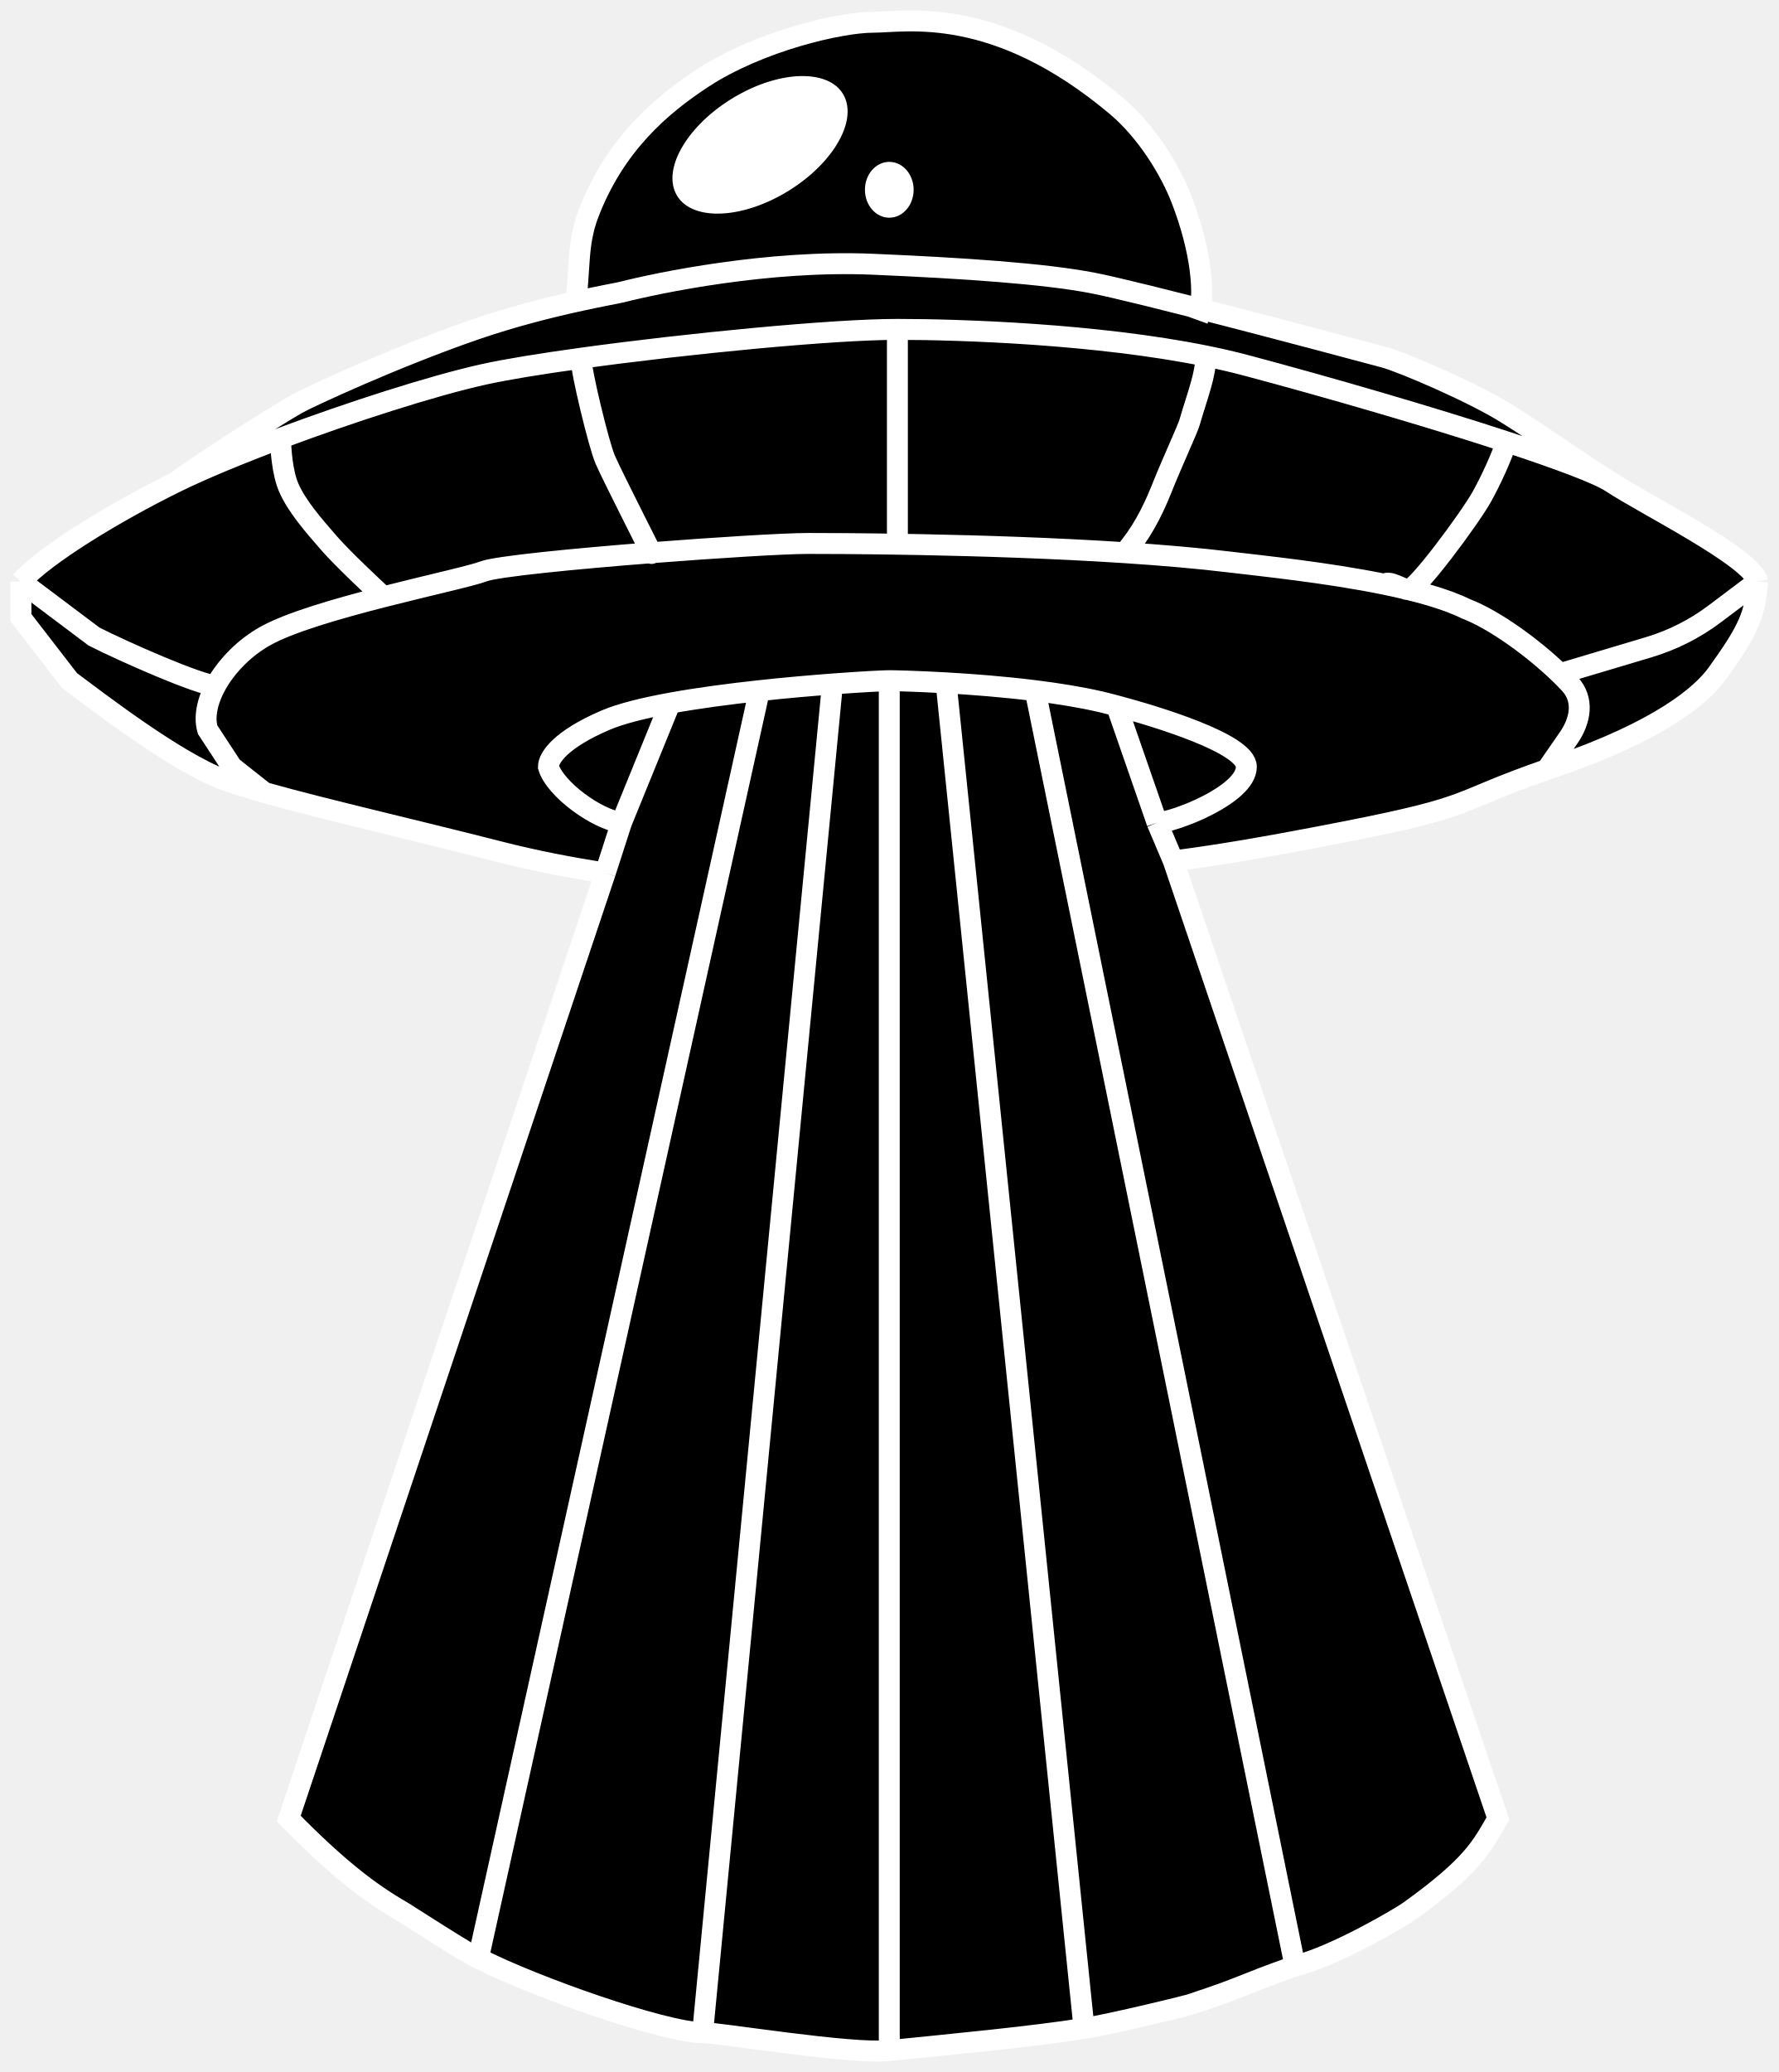
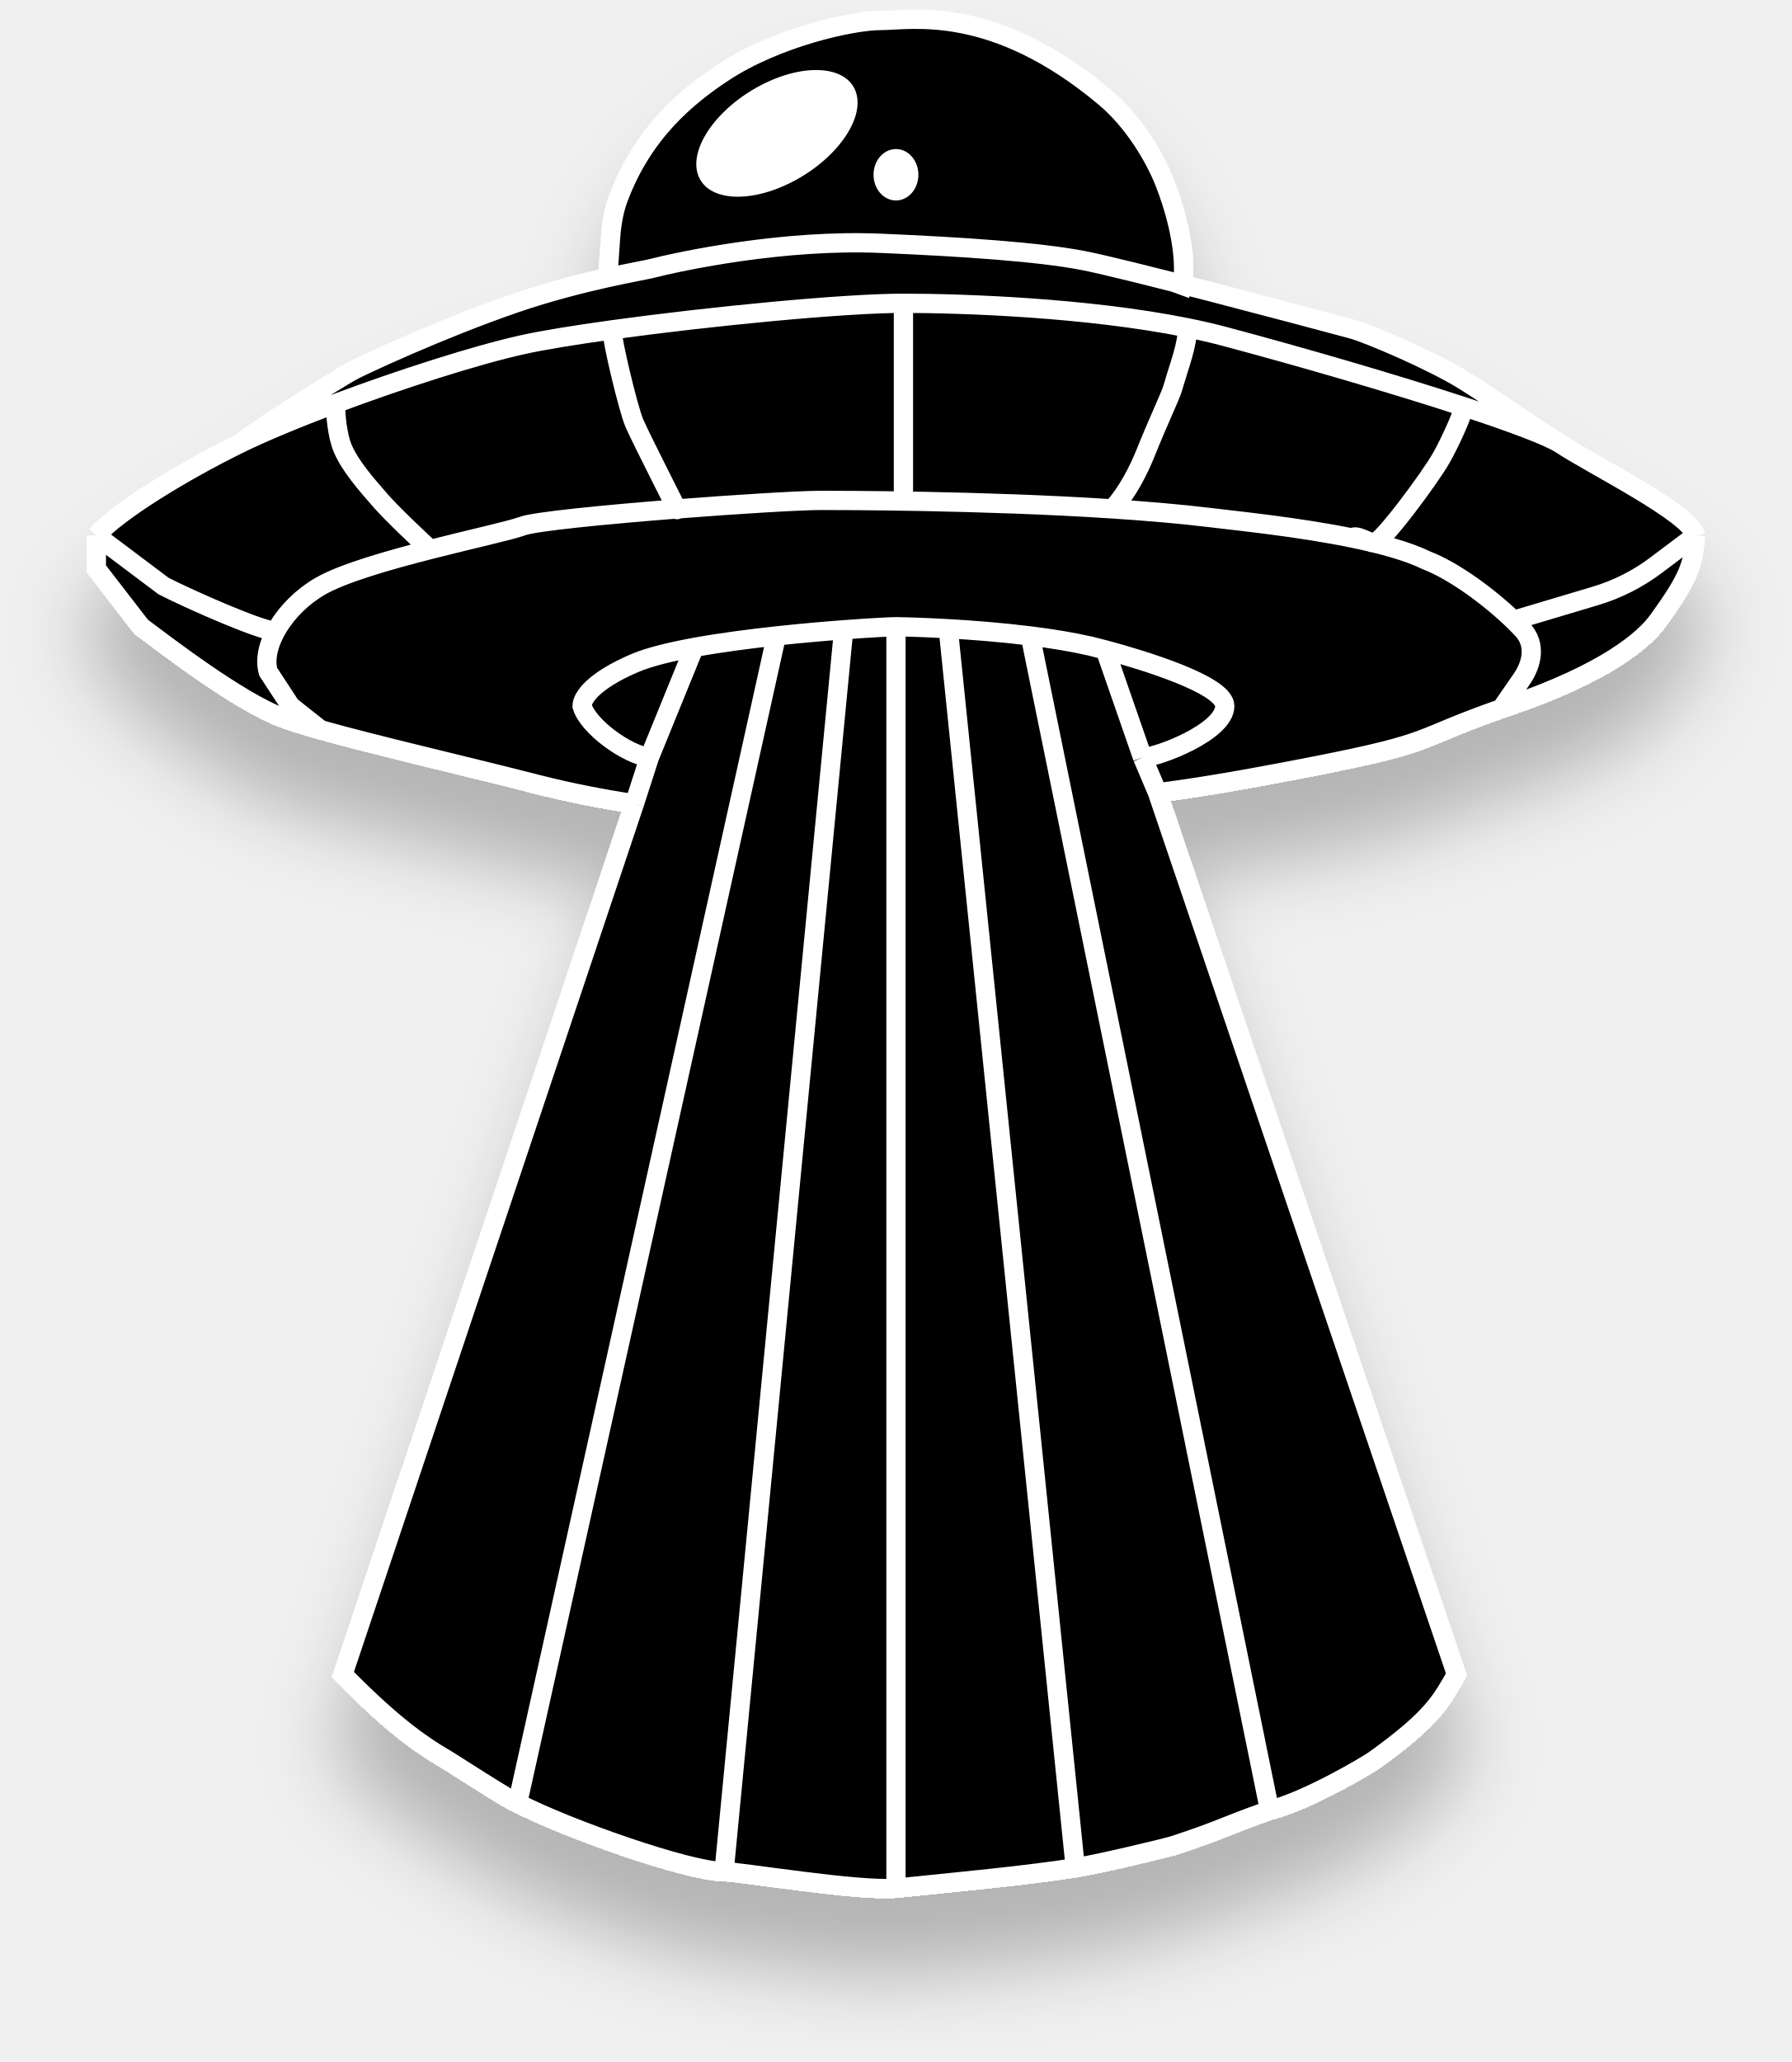
- <svg xmlns="http://www.w3.org/2000/svg" width="85" height="99" viewBox="0 0 85 99" fill="none">
-   <path d="M1 27.788C2.164 26.497 5.478 24.48 8.369 23.054C10.05 21.821 13.411 19.741 14.187 19.296C14.697 19.003 18.854 17.07 22.72 15.738C24.478 15.133 26.23 14.695 27.544 14.404L27.687 12.358C27.737 11.649 27.849 10.942 28.099 10.276C29.36 6.918 31.599 5.029 33.579 3.731C36.294 1.953 40.173 1.063 41.724 1.063C43.276 1.063 47.542 0.174 53.36 5.066C54.83 6.302 55.944 8.173 56.463 9.513C57.264 11.581 57.569 13.532 57.371 14.762C60.593 15.587 64.339 16.584 66.159 17.073C67 17.298 70.341 18.722 71.977 19.741C73.73 20.833 75.626 22.197 76.862 22.959C76.921 22.992 76.973 23.024 77.019 23.054C78.57 24.087 83.741 26.641 84 27.788C83.871 29.366 83.612 30.041 82.061 32.192C81.334 33.2 79.346 34.918 74.304 36.639C74.17 36.685 74.041 36.73 73.916 36.773C69.338 38.367 70.638 38.495 64.22 39.752C60.109 40.557 57.958 40.894 56.075 41.137L71.589 86.89C70.813 88.225 70.425 89.114 67.322 91.337C66.963 91.595 63.832 93.455 61.892 93.937C59.178 94.895 59.565 94.895 56.85 95.784C56.656 95.848 53.21 96.694 51.808 96.918C49.362 97.309 45.465 97.676 42.5 97.978C40.655 98.165 34.355 97.119 33.579 97.119C31.75 97.119 25.435 94.895 22.863 93.561C22.629 93.529 19.337 91.399 19.229 91.337C17.678 90.448 16.126 89.262 13.799 86.89L28.925 41.71C27.249 41.456 25.545 41.124 23.883 40.699C19.924 39.685 15.486 38.671 12.636 37.866C11.856 37.645 11.196 37.441 10.696 37.256C8.369 36.395 4.491 33.383 3.327 32.522L1 29.51V27.788Z" fill="black" />
-   <path d="M1 27.788C2.164 26.497 5.478 24.48 8.369 23.054M1 27.788V29.51L3.327 32.522C4.491 33.383 8.369 36.395 10.696 37.256C11.196 37.441 11.856 37.645 12.636 37.866M1 27.788L4.491 30.413C5.868 31.116 9.58 32.756 10.308 32.756M8.369 23.054C10.05 21.821 13.411 19.741 14.187 19.296C14.697 19.003 18.854 17.07 22.72 15.738C24.478 15.133 26.23 14.695 27.544 14.404M8.369 23.054C9.645 22.425 11.45 21.679 13.411 20.943M42.888 15.738V26.411M42.888 15.738C39.797 15.738 32.837 16.416 27.762 17.117M42.888 15.738C45.912 15.738 52.408 15.955 57.626 17.01M77.019 23.054C78.57 24.087 83.741 26.641 84 27.788M77.019 23.054C75.79 22.315 73.805 20.88 71.977 19.741C70.341 18.722 67 17.298 66.159 17.073C63.056 16.241 54.354 13.927 52.196 13.515C49.869 13.07 46.022 12.81 41.724 12.626C36.716 12.41 31.446 13.515 29.701 13.96C29.534 14.002 28.713 14.145 27.544 14.404M77.019 23.054C76.391 22.636 74.47 21.922 71.977 21.105M84 27.788C83.871 29.366 83.612 30.041 82.061 32.192C81.334 33.2 79.346 34.918 74.304 36.639C74.17 36.685 74.041 36.73 73.916 36.773M84 27.788L81.942 29.336C80.994 30.049 79.928 30.587 78.792 30.926L74.551 32.192M42.5 32.522C42.266 32.522 41.218 32.573 39.785 32.681M42.5 32.522V97.978M42.5 32.522C42.659 32.522 43.734 32.542 45.215 32.626M55.299 39.307C56.075 39.307 59.565 37.973 59.565 36.639C59.565 35.526 55.237 34.225 53.36 33.723M55.299 39.307L53.36 33.723M55.299 39.307L56.075 41.137M29.701 39.307C28.537 39.159 26.521 37.707 26.21 36.639C26.21 36.195 26.81 35.325 28.925 34.416C29.659 34.1 30.762 33.828 32.028 33.596M29.701 39.307L32.028 33.596M29.701 39.307L28.925 41.71M12.636 37.866C15.486 38.671 19.924 39.685 23.883 40.699C25.545 41.124 27.249 41.456 28.925 41.71M12.636 37.866L11.084 36.639L9.921 34.861C9.533 33.526 10.774 31.481 12.636 30.413C14.963 29.079 22.004 27.723 23.108 27.301C23.729 27.063 27.435 26.699 31.115 26.411M73.916 36.773C69.338 38.367 70.638 38.495 64.22 39.752C60.109 40.557 57.958 40.894 56.075 41.137M73.916 36.773L74.966 35.255C75.545 34.419 75.714 33.423 75.025 32.676C74.881 32.52 74.722 32.358 74.551 32.192M28.925 41.71L13.799 86.89C16.126 89.262 17.678 90.448 19.229 91.337C19.337 91.399 22.629 93.529 22.863 93.561M33.579 97.119C31.75 97.119 25.435 94.895 22.863 93.561M33.579 97.119L39.785 32.681M33.579 97.119C34.355 97.119 40.655 98.165 42.5 97.978M56.075 41.137L71.589 86.89C70.813 88.225 70.425 89.114 67.322 91.337C66.963 91.595 63.832 93.455 61.892 93.937M53.36 33.723C52.987 33.624 52.71 33.555 52.584 33.526C51.628 33.307 50.553 33.135 49.472 33M32.028 33.596C33.35 33.355 34.85 33.157 36.294 33M36.294 33L22.863 93.561M36.294 33C37.551 32.863 38.766 32.758 39.785 32.681M42.5 97.978C45.465 97.676 49.362 97.309 51.808 96.918M45.215 32.626L51.808 96.918M45.215 32.626C46.45 32.697 47.968 32.812 49.472 33M51.808 96.918C53.21 96.694 56.656 95.848 56.85 95.784C59.565 94.895 59.178 94.895 61.892 93.937M49.472 33L61.892 93.937M27.544 14.404L27.687 12.358C27.737 11.649 27.849 10.942 28.099 10.276C29.36 6.918 31.599 5.029 33.579 3.731C36.294 1.953 40.173 1.063 41.724 1.063C43.276 1.063 47.542 0.174 53.36 5.066C54.83 6.302 55.944 8.173 56.463 9.513C57.392 11.912 57.653 14.152 57.238 15.294M13.411 20.943C16.816 19.668 20.695 18.426 23.108 17.89C24.176 17.653 25.832 17.383 27.762 17.117M13.411 20.943C13.411 21.432 13.489 22.587 13.799 23.298C14.187 24.188 14.963 25.077 15.738 25.966C16.359 26.678 17.807 28.042 18.453 28.635M27.762 17.117C27.762 17.695 28.615 21.253 28.925 21.964C29.313 22.854 31.366 26.856 31.115 26.411M31.115 26.411C34.329 26.16 37.522 25.966 38.621 25.966C39.542 25.966 47.017 25.966 53.748 26.407M57.626 17.01C58.297 17.145 58.947 17.295 59.565 17.46C63.412 18.484 68.312 19.905 71.977 21.105M57.626 17.01C57.626 17.92 57.238 18.851 56.85 20.185C56.754 20.516 56.048 22.022 55.494 23.41C55.062 24.489 54.513 25.532 53.748 26.407V26.407M53.748 26.407C55.525 26.523 57.25 26.67 58.79 26.856C60.303 27.038 63.413 27.355 66.159 27.915M71.977 21.105C71.847 21.688 71.201 23.054 70.813 23.743C70.218 24.8 67.71 28.174 67.322 28.174C67.012 28.174 66.417 27.71 66.159 27.915M66.159 27.915C67.671 28.224 69.073 28.606 70.037 29.079C71.462 29.624 73.323 31.002 74.551 32.192" stroke="white" />
-   <ellipse cx="4.639" cy="2.607" rx="4.639" ry="2.607" transform="matrix(0.875517 -0.483186 0.387077 0.922048 31.2523 6.75841)" fill="white" />
-   <ellipse cx="42.5" cy="9.068" rx="1.164" ry="1.334" fill="white" />
+ <svg xmlns="http://www.w3.org/2000/svg" width="93" height="107" viewBox="0 0 93 107" fill="none">
+   <g filter="url(#filter0_d_4_59)">
+     <path d="M5 27.788C6.164 26.497 9.478 24.48 12.369 23.054C14.05 21.821 17.411 19.741 18.187 19.296C18.697 19.003 22.854 17.07 26.72 15.738C28.478 15.133 30.23 14.695 31.544 14.404L31.687 12.358C31.737 11.649 31.849 10.942 32.099 10.276C33.36 6.918 35.599 5.029 37.579 3.731C40.294 1.953 44.173 1.063 45.724 1.063C47.276 1.063 51.542 0.174 57.36 5.066C58.83 6.302 59.944 8.173 60.463 9.513C61.264 11.581 61.569 13.532 61.371 14.762C64.593 15.587 68.339 16.584 70.159 17.073C71 17.298 74.341 18.722 75.977 19.741C77.73 20.833 79.626 22.197 80.862 22.959C80.921 22.992 80.973 23.024 81.019 23.054C82.57 24.087 87.741 26.641 88 27.788C87.871 29.366 87.612 30.041 86.061 32.192C85.334 33.2 83.346 34.918 78.304 36.639C78.17 36.685 78.041 36.73 77.916 36.773C73.338 38.367 74.638 38.495 68.22 39.752C64.109 40.557 61.958 40.894 60.075 41.137L75.589 86.89C74.813 88.225 74.425 89.114 71.322 91.337C70.963 91.595 67.832 93.455 65.892 93.937C63.178 94.895 63.565 94.895 60.85 95.784C60.656 95.848 57.21 96.694 55.808 96.918C53.362 97.309 49.465 97.676 46.5 97.978C44.655 98.165 38.355 97.119 37.579 97.119C35.751 97.119 29.435 94.895 26.863 93.561C26.629 93.529 23.337 91.399 23.229 91.337C21.678 90.448 20.126 89.262 17.799 86.89L32.925 41.71C31.249 41.456 29.545 41.124 27.883 40.699C23.924 39.685 19.486 38.671 16.636 37.866C15.856 37.645 15.196 37.441 14.696 37.256C12.369 36.395 8.491 33.383 7.327 32.522L5 29.51V27.788Z" fill="black" />
+     <path d="M5 27.788C6.164 26.497 9.478 24.48 12.369 23.054M5 27.788V29.51L7.327 32.522C8.491 33.383 12.369 36.395 14.696 37.256C15.196 37.441 15.856 37.645 16.636 37.866M5 27.788L8.491 30.413C9.868 31.116 13.58 32.756 14.308 32.756M12.369 23.054C14.05 21.821 17.411 19.741 18.187 19.296C18.697 19.003 22.854 17.07 26.72 15.738C28.478 15.133 30.23 14.695 31.544 14.404M12.369 23.054C13.645 22.425 15.45 21.679 17.411 20.943M46.888 15.738V26.411M46.888 15.738C43.797 15.738 36.837 16.416 31.762 17.117M46.888 15.738C49.912 15.738 56.408 15.955 61.626 17.01M81.019 23.054C82.57 24.087 87.741 26.641 88 27.788M81.019 23.054C79.79 22.315 77.805 20.88 75.977 19.741C74.341 18.722 71 17.298 70.159 17.073C67.056 16.241 58.354 13.927 56.196 13.515C53.869 13.07 50.022 12.81 45.724 12.626C40.716 12.41 35.446 13.515 33.701 13.96C33.534 14.002 32.713 14.145 31.544 14.404M81.019 23.054C80.391 22.636 78.47 21.922 75.977 21.105M88 27.788C87.871 29.366 87.612 30.041 86.061 32.192C85.334 33.2 83.346 34.918 78.304 36.639C78.17 36.685 78.041 36.73 77.916 36.773M88 27.788L85.942 29.336C84.994 30.049 83.928 30.587 82.792 30.926L78.551 32.192M46.5 32.522C46.266 32.522 45.218 32.573 43.785 32.681M46.5 32.522V97.978M46.5 32.522C46.659 32.522 47.734 32.542 49.215 32.626M59.299 39.307C60.075 39.307 63.565 37.973 63.565 36.639C63.565 35.526 59.237 34.225 57.36 33.723M59.299 39.307L57.36 33.723M59.299 39.307L60.075 41.137M33.701 39.307C32.537 39.159 30.521 37.707 30.21 36.639C30.21 36.195 30.81 35.325 32.925 34.416C33.659 34.1 34.762 33.828 36.028 33.596M33.701 39.307L36.028 33.596M33.701 39.307L32.925 41.71M16.636 37.866C19.486 38.671 23.924 39.685 27.883 40.699C29.545 41.124 31.249 41.456 32.925 41.71M16.636 37.866L15.084 36.639L13.921 34.861C13.533 33.526 14.774 31.481 16.636 30.413C18.963 29.079 26.004 27.723 27.108 27.301C27.729 27.063 31.435 26.699 35.115 26.411M77.916 36.773C73.338 38.367 74.638 38.495 68.22 39.752C64.109 40.557 61.958 40.894 60.075 41.137M77.916 36.773L78.966 35.255C79.545 34.419 79.714 33.423 79.025 32.676C78.881 32.52 78.722 32.358 78.551 32.192M32.925 41.71L17.799 86.89C20.126 89.262 21.678 90.448 23.229 91.337C23.337 91.399 26.629 93.529 26.863 93.561M37.579 97.119C35.751 97.119 29.435 94.895 26.863 93.561M37.579 97.119L43.785 32.681M37.579 97.119C38.355 97.119 44.655 98.165 46.5 97.978M60.075 41.137L75.589 86.89C74.813 88.225 74.425 89.114 71.322 91.337C70.963 91.595 67.832 93.455 65.892 93.937M57.36 33.723C56.987 33.624 56.71 33.555 56.584 33.526C55.628 33.307 54.553 33.135 53.472 33M36.028 33.596C37.35 33.355 38.85 33.157 40.294 33M40.294 33L26.863 93.561M40.294 33C41.551 32.863 42.766 32.758 43.785 32.681M46.5 97.978C49.465 97.676 53.362 97.309 55.808 96.918M49.215 32.626L55.808 96.918M49.215 32.626C50.45 32.697 51.968 32.812 53.472 33M55.808 96.918C57.21 96.694 60.656 95.848 60.85 95.784C63.565 94.895 63.178 94.895 65.892 93.937M53.472 33L65.892 93.937M31.544 14.404L31.687 12.358C31.737 11.649 31.849 10.942 32.099 10.276C33.36 6.918 35.599 5.029 37.579 3.731C40.294 1.953 44.173 1.063 45.724 1.063C47.276 1.063 51.542 0.174 57.36 5.066C58.83 6.302 59.944 8.173 60.463 9.513C61.392 11.912 61.653 14.152 61.238 15.294M17.411 20.943C20.816 19.668 24.695 18.426 27.108 17.89C28.176 17.653 29.832 17.383 31.762 17.117M17.411 20.943C17.411 21.432 17.489 22.587 17.799 23.298C18.187 24.188 18.963 25.077 19.738 25.966C20.359 26.678 21.807 28.042 22.453 28.635M31.762 17.117C31.762 17.695 32.615 21.253 32.925 21.964C33.313 22.854 35.366 26.856 35.115 26.411M35.115 26.411C38.329 26.16 41.522 25.966 42.621 25.966C43.542 25.966 51.017 25.966 57.748 26.407M61.626 17.01C62.297 17.145 62.947 17.295 63.565 17.46C67.412 18.484 72.312 19.905 75.977 21.105M61.626 17.01C61.626 17.92 61.238 18.851 60.85 20.185C60.754 20.516 60.048 22.022 59.494 23.41C59.062 24.489 58.513 25.532 57.748 26.407V26.407M57.748 26.407C59.525 26.523 61.25 26.67 62.79 26.856C64.303 27.038 67.413 27.355 70.159 27.915M75.977 21.105C75.847 21.688 75.201 23.054 74.813 23.743C74.218 24.8 71.71 28.174 71.322 28.174C71.012 28.174 70.417 27.71 70.159 27.915M70.159 27.915C71.671 28.224 73.073 28.606 74.037 29.079C75.462 29.624 77.323 31.002 78.551 32.192" stroke="white" />
+     <ellipse cx="4.639" cy="2.607" rx="4.639" ry="2.607" transform="matrix(0.875517 -0.483186 0.387077 0.922048 35.2523 6.75841)" fill="white" />
+     <ellipse cx="46.5" cy="9.068" rx="1.164" ry="1.334" fill="white" />
+   </g>
+   <defs>
+     <filter id="filter0_d_4_59" x="0.5" y="0.5" width="92.005" height="106" filterUnits="userSpaceOnUse" color-interpolation-filters="sRGB">
+       <feFlood flood-opacity="0" result="BackgroundImageFix" />
+       <feColorMatrix in="SourceAlpha" type="matrix" values="0 0 0 0 0 0 0 0 0 0 0 0 0 0 0 0 0 0 127 0" result="hardAlpha" />
+       <feOffset dy="4" />
+       <feGaussianBlur stdDeviation="2" />
+       <feComposite in2="hardAlpha" operator="out" />
+       <feColorMatrix type="matrix" values="0 0 0 0 0 0 0 0 0 0 0 0 0 0 0 0 0 0 0.25 0" />
+       <feBlend mode="normal" in2="BackgroundImageFix" result="effect1_dropShadow_4_59" />
+       <feBlend mode="normal" in="SourceGraphic" in2="effect1_dropShadow_4_59" result="shape" />
+     </filter>
+   </defs>
</svg>
